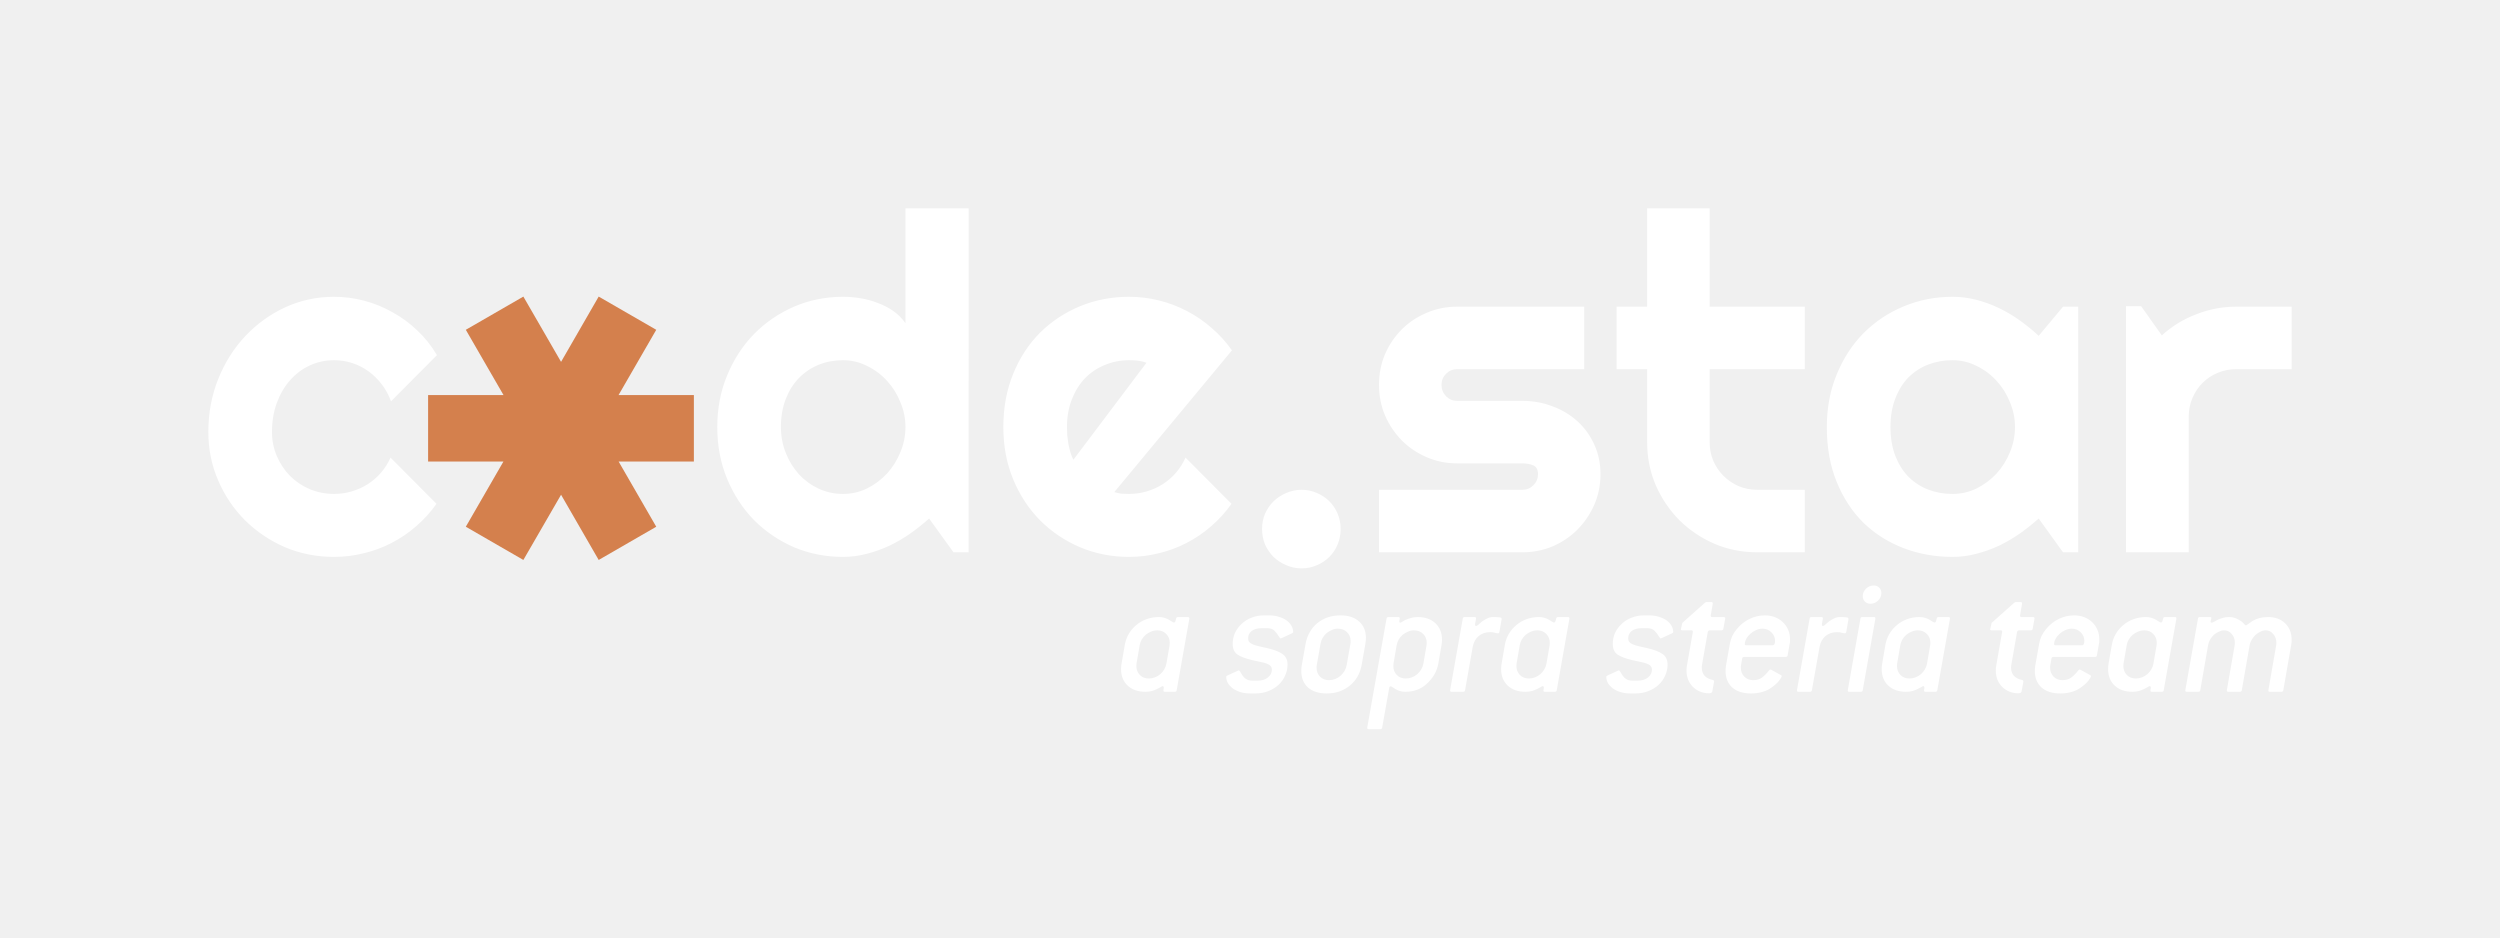
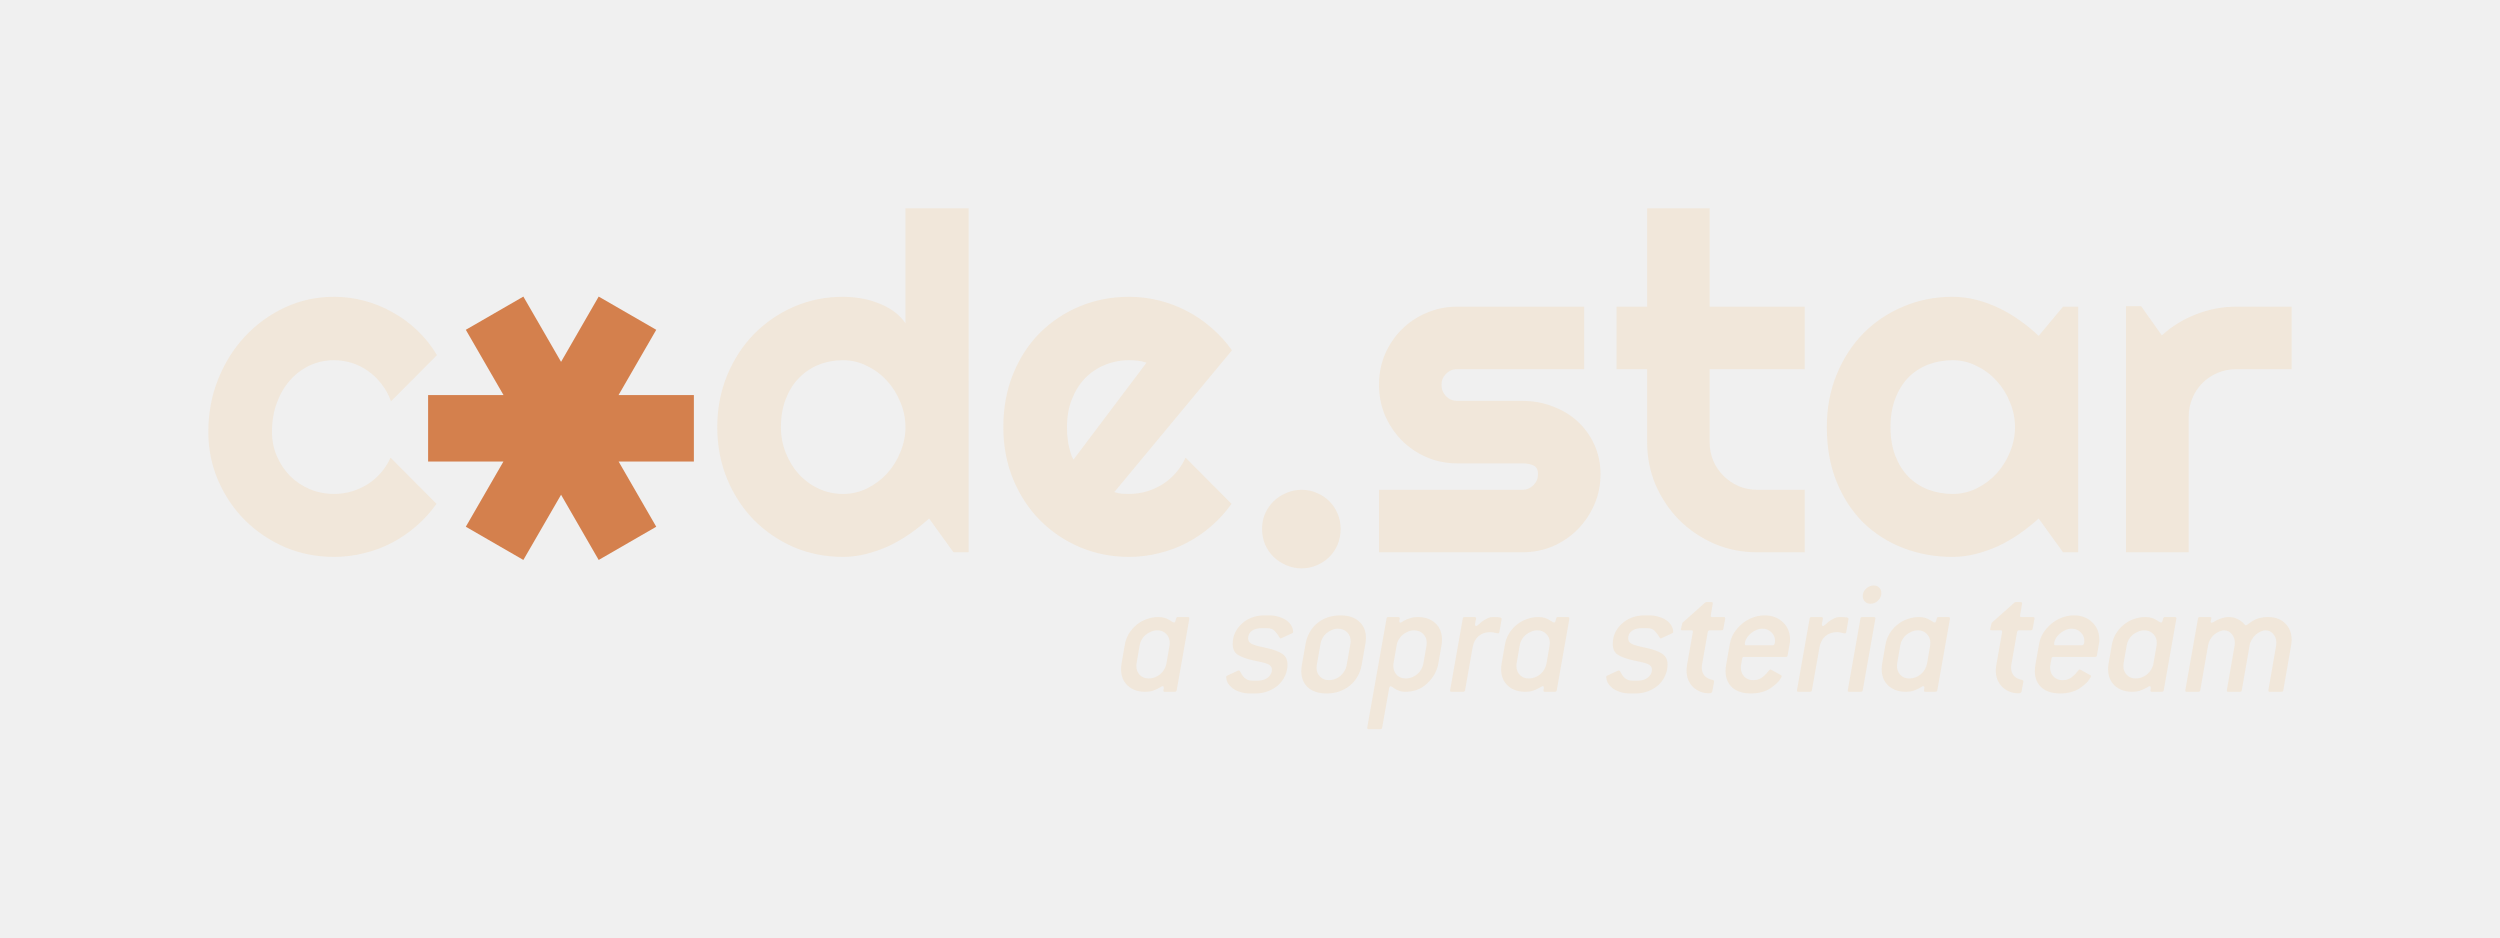
<svg xmlns="http://www.w3.org/2000/svg" width="1200" height="450" viewBox="-60 -60 120 45" style="background-color: #000000;">
-   <path id="codestar" fill="white" d="m-39.026-42.953-2.206 2.217q-.165-.463-.452-.827-.287-.375-.65-.629-.354-.253-.773-.386-.419-.132-.86-.132-.618 0-1.17.254-.54.253-.948.717-.397.452-.628 1.08-.232.63-.232 1.39 0 .618.232 1.158.231.54.628.949.408.408.949.64.551.23 1.169.23.441 0 .849-.12.408-.122.761-.342.364-.232.64-.552.286-.33.463-.728l2.206 2.217q-.42.596-.97 1.07-.541.474-1.18.805-.63.33-1.335.496-.695.177-1.434.177-1.246 0-2.35-.463-1.091-.475-1.918-1.29-.817-.817-1.29-1.909Q-50-38.023-50-39.269q0-1.356.474-2.537.474-1.18 1.29-2.05.828-.883 1.92-1.39 1.103-.508 2.349-.508.739 0 1.445.188.716.187 1.356.551.65.353 1.191.871.552.519.949 1.191zm25.52 9.463h-.727l-1.17-1.621q-.43.386-.915.728-.474.33-1.003.584-.53.243-1.092.386-.552.144-1.125.144-1.246 0-2.35-.463-1.091-.475-1.918-1.302-.817-.838-1.29-1.974-.475-1.147-.475-2.492 0-1.335.474-2.482.474-1.147 1.29-1.985.828-.838 1.92-1.313 1.103-.474 2.349-.474.397 0 .816.066.43.066.827.22.408.144.761.387.353.243.596.595V-50h3.033zm-3.032-6.01q0-.618-.243-1.192-.232-.584-.64-1.025-.408-.452-.96-.717-.54-.276-1.157-.276-.618 0-1.17.22-.54.221-.948.64-.397.408-.628 1.004-.232.596-.232 1.346 0 .65.232 1.235.231.584.628 1.025.408.442.949.695.551.254 1.169.254.617 0 1.158-.265.551-.275.96-.717.407-.452.639-1.025.243-.585.243-1.202zm10.025 3.12q.176.056.353.078.176.01.353.01.44 0 .849-.12.408-.122.761-.342.364-.232.64-.552.286-.33.463-.728l2.206 2.217q-.42.596-.97 1.07-.541.474-1.181.805-.629.33-1.334.496-.695.177-1.434.177-1.246 0-2.35-.463-1.091-.464-1.918-1.29-.817-.828-1.29-1.964-.475-1.147-.475-2.515 0-1.4.474-2.558t1.29-1.974q.828-.817 1.92-1.269 1.103-.452 2.349-.452.739 0 1.445.177.705.176 1.334.507.64.33 1.191.816.552.474.97 1.07zm1.544-6.209q-.21-.077-.42-.099-.198-.022-.418-.022-.618 0-1.17.232-.54.22-.948.64-.397.418-.628 1.014-.232.585-.232 1.324 0 .165.011.375.022.21.055.43.044.21.1.408.055.198.143.353zm9.32 7.974q0 .397-.144.75-.143.342-.397.596-.254.253-.596.397-.341.154-.739.154-.386 0-.738-.154-.342-.144-.607-.397-.254-.254-.408-.596-.143-.353-.143-.75 0-.386.143-.728.154-.341.408-.595.265-.254.607-.397.352-.155.738-.155.398 0 .74.155.341.143.595.397.254.254.397.595.143.342.143.728zm8.723 1.125H6.192v-3h6.882q.31 0 .53-.22.22-.22.22-.53 0-.32-.22-.419-.22-.099-.53-.099H9.942q-.783 0-1.467-.298-.684-.297-1.19-.805-.508-.518-.806-1.202-.287-.684-.287-1.467t.287-1.467q.298-.683.805-1.19.507-.508 1.191-.795.684-.298 1.467-.298h6.099v3H9.942q-.309 0-.53.22-.22.221-.22.53 0 .32.22.552.221.22.53.22h3.132q.772 0 1.456.265.684.254 1.191.717.508.463.805 1.114.298.65.298 1.422 0 .783-.298 1.467-.297.673-.805 1.191-.507.508-1.19.806-.685.286-1.457.286zm11.272 0q-1.092 0-2.052-.408-.96-.419-1.687-1.136-.717-.728-1.136-1.687-.408-.96-.408-2.052v-3.507h-1.467v-3h1.467V-50h3v4.72h4.566v3h-4.566v3.507q0 .475.176.894.177.408.486.717.308.308.727.496.42.176.894.176h2.283v3zm15.407 0h-.728l-1.169-1.621q-.43.386-.915.728-.474.33-1.004.584-.53.243-1.092.386-.551.144-1.125.144-1.246 0-2.349-.42-1.092-.418-1.919-1.212-.816-.806-1.29-1.964-.474-1.158-.474-2.635 0-1.38.474-2.526.474-1.158 1.29-1.985.827-.827 1.92-1.28 1.102-.463 2.348-.463.574 0 1.136.143.563.144 1.092.398.53.253 1.004.595.485.342.904.739l1.17-1.4h.727zM36.72-39.5q0-.618-.242-1.192-.232-.584-.64-1.025-.408-.452-.96-.717-.54-.276-1.158-.276-.617 0-1.169.21-.54.21-.948.617-.397.408-.629 1.015-.231.595-.231 1.368 0 .772.231 1.378.232.596.629 1.004.408.408.948.617.552.21 1.17.21.617 0 1.157-.265.552-.276.96-.717.408-.452.64-1.025.242-.585.242-1.202zm8.338 6.01h-3.01v-11.812h.727l.993 1.401q.728-.662 1.654-1.015.926-.364 1.919-.364h2.658v3h-2.658q-.474 0-.893.177-.42.176-.728.485-.309.309-.485.728-.177.419-.177.893z" />
+   <path id="codestar" fill="#f1e7da" d="m-39.026-42.953-2.206 2.217q-.165-.463-.452-.827-.287-.375-.65-.629-.354-.253-.773-.386-.419-.132-.86-.132-.618 0-1.17.254-.54.253-.948.717-.397.452-.628 1.08-.232.63-.232 1.39 0 .618.232 1.158.231.54.628.949.408.408.949.64.551.23 1.169.23.441 0 .849-.12.408-.122.761-.342.364-.232.64-.552.286-.33.463-.728l2.206 2.217q-.42.596-.97 1.07-.541.474-1.18.805-.63.33-1.335.496-.695.177-1.434.177-1.246 0-2.35-.463-1.091-.475-1.918-1.29-.817-.817-1.29-1.909Q-50-38.023-50-39.269q0-1.356.474-2.537.474-1.18 1.29-2.05.828-.883 1.92-1.39 1.103-.508 2.349-.508.739 0 1.445.188.716.187 1.356.551.65.353 1.191.871.552.519.949 1.191zm25.52 9.463h-.727l-1.17-1.621q-.43.386-.915.728-.474.33-1.003.584-.53.243-1.092.386-.552.144-1.125.144-1.246 0-2.35-.463-1.091-.475-1.918-1.302-.817-.838-1.29-1.974-.475-1.147-.475-2.492 0-1.335.474-2.482.474-1.147 1.29-1.985.828-.838 1.92-1.313 1.103-.474 2.349-.474.397 0 .816.066.43.066.827.22.408.144.761.387.353.243.596.595V-50h3.033zm-3.032-6.01q0-.618-.243-1.192-.232-.584-.64-1.025-.408-.452-.96-.717-.54-.276-1.157-.276-.618 0-1.17.22-.54.221-.948.64-.397.408-.628 1.004-.232.596-.232 1.346 0 .65.232 1.235.231.584.628 1.025.408.442.949.695.551.254 1.169.254.617 0 1.158-.265.551-.275.96-.717.407-.452.639-1.025.243-.585.243-1.202zm10.025 3.12q.176.056.353.078.176.01.353.01.44 0 .849-.12.408-.122.761-.342.364-.232.64-.552.286-.33.463-.728l2.206 2.217q-.42.596-.97 1.07-.541.474-1.181.805-.629.33-1.334.496-.695.177-1.434.177-1.246 0-2.35-.463-1.091-.464-1.918-1.29-.817-.828-1.29-1.964-.475-1.147-.475-2.515 0-1.4.474-2.558t1.29-1.974q.828-.817 1.92-1.269 1.103-.452 2.349-.452.739 0 1.445.177.705.176 1.334.507.64.33 1.191.816.552.474.97 1.07zm1.544-6.209q-.21-.077-.42-.099-.198-.022-.418-.022-.618 0-1.17.232-.54.22-.948.64-.397.418-.628 1.014-.232.585-.232 1.324 0 .165.011.375.022.21.055.43.044.21.1.408.055.198.143.353zm9.32 7.974q0 .397-.144.75-.143.342-.397.596-.254.253-.596.397-.341.154-.739.154-.386 0-.738-.154-.342-.144-.607-.397-.254-.254-.408-.596-.143-.353-.143-.75 0-.386.143-.728.154-.341.408-.595.265-.254.607-.397.352-.155.738-.155.398 0 .74.155.341.143.595.397.254.254.397.595.143.342.143.728zm8.723 1.125H6.192v-3h6.882q.31 0 .53-.22.22-.22.22-.53 0-.32-.22-.419-.22-.099-.53-.099H9.942q-.783 0-1.467-.298-.684-.297-1.19-.805-.508-.518-.806-1.202-.287-.684-.287-1.467t.287-1.467q.298-.683.805-1.19.507-.508 1.191-.795.684-.298 1.467-.298h6.099v3H9.942q-.309 0-.53.22-.22.221-.22.53 0 .32.22.552.221.22.53.22h3.132q.772 0 1.456.265.684.254 1.191.717.508.463.805 1.114.298.65.298 1.422 0 .783-.298 1.467-.297.673-.805 1.191-.507.508-1.19.806-.685.286-1.457.286zm11.272 0q-1.092 0-2.052-.408-.96-.419-1.687-1.136-.717-.728-1.136-1.687-.408-.96-.408-2.052v-3.507h-1.467v-3h1.467V-50h3v4.72h4.566v3h-4.566v3.507q0 .475.176.894.177.408.486.717.308.308.727.496.42.176.894.176h2.283v3zm15.407 0h-.728l-1.169-1.621q-.43.386-.915.728-.474.33-1.004.584-.53.243-1.092.386-.551.144-1.125.144-1.246 0-2.349-.42-1.092-.418-1.919-1.212-.816-.806-1.29-1.964-.474-1.158-.474-2.635 0-1.38.474-2.526.474-1.158 1.29-1.985.827-.827 1.92-1.28 1.102-.463 2.348-.463.574 0 1.136.143.563.144 1.092.398.53.253 1.004.595.485.342.904.739l1.17-1.4h.727zM36.72-39.5q0-.618-.242-1.192-.232-.584-.64-1.025-.408-.452-.96-.717-.54-.276-1.158-.276-.617 0-1.169.21-.54.21-.948.617-.397.408-.629 1.015-.231.595-.231 1.368 0 .772.231 1.378.232.596.629 1.004.408.408.948.617.552.21 1.17.21.617 0 1.157-.265.552-.276.96-.717.408-.452.64-1.025.242-.585.242-1.202zm8.338 6.01h-3.01v-11.812h.727l.993 1.401q.728-.662 1.654-1.015.926-.364 1.919-.364h2.658v3h-2.658q-.474 0-.893.177-.42.176-.728.485-.309.309-.485.728-.177.419-.177.893z" />
  <path id="star" fill="#d4804d" d="m-34.879-45.764-2.762 1.594 1.81 3.134h-3.62v3.189h3.616l-1.806 3.13 2.762 1.595 1.81-3.13 1.806 3.13 2.763-1.595-1.807-3.13h3.613v-3.19h-3.616l1.81-3.133-2.763-1.594-1.806 3.133z" />
-   <path id="tagline" fill="white" d="M-3.86-29.027q.007-.04.007-.12 0-.254-.167-.422-.167-.175-.43-.175-.16 0-.303.064-.136.055-.256.151-.111.096-.191.231-.072.128-.096.271l-.151.877q-.008.04-.008.12 0 .255.167.43.168.168.43.168.152 0 .296-.056.143-.056.255-.151.12-.104.191-.231.08-.136.104-.28zm.342 2.153q-.008.08-.095.08h-.479q-.063 0-.063-.056v-.024l.015-.096v-.023q0-.072-.055-.072-.032 0-.096.048-.064.04-.167.087-.096.048-.24.096-.143.04-.327.04-.526 0-.845-.295-.319-.295-.319-.797 0-.128.024-.264l.152-.877q.048-.295.191-.542.152-.255.367-.43.215-.184.486-.28.28-.103.582-.103.168 0 .287.04.128.04.216.095.087.048.143.088.056.04.096.04.048 0 .072-.088l.023-.095q.016-.04.024-.056.016-.024.064-.024h.479q.071 0 .071.064v.016zm4.434-3.588q.27 0 .478.072.215.064.367.175.151.112.23.256.08.143.08.295 0 .04-.055.063l-.502.232-.048.015q-.016 0-.048-.047-.12-.2-.24-.32-.119-.127-.366-.127h-.24q-.318 0-.494.136-.167.135-.167.343 0 .12.056.19.063.065.175.113.12.047.287.087.168.04.39.088.495.112.734.279.248.167.248.51 0 .287-.12.542-.112.248-.319.439-.2.183-.486.295-.28.112-.622.112h-.24q-.279 0-.494-.072-.215-.072-.367-.184-.143-.12-.223-.255-.072-.143-.072-.287 0-.04.056-.063l.503-.232q.015-.008.023-.008.008-.008.024-.008t.056.048q.056.088.104.176.056.08.12.143.071.056.159.096.088.032.223.032h.24q.302 0 .494-.152.191-.16.191-.367 0-.12-.064-.183-.056-.072-.175-.112-.112-.047-.287-.08-.176-.04-.399-.087-.486-.112-.725-.271-.232-.16-.232-.51 0-.287.112-.535.12-.247.319-.43.2-.192.47-.295.28-.112.606-.112zm3.906 1.356q.008-.032.008-.064v-.064q0-.255-.175-.423-.167-.167-.447-.167-.143 0-.279.064-.135.056-.255.151-.111.096-.191.232-.072.127-.096.27l-.183 1.037q-.008.04-.008.072v.056q0 .255.167.422.168.168.43.168.152 0 .296-.056.143-.056.255-.152.112-.103.191-.23.08-.136.104-.28zm.535 1.036q-.056.303-.2.55-.143.247-.366.43-.216.176-.503.28-.279.096-.606.096-.574 0-.9-.287-.32-.295-.32-.79 0-.135.024-.279l.184-1.036q.055-.303.199-.55.143-.256.359-.431.223-.183.502-.28.287-.095.614-.095.574 0 .893.295.327.287.327.782 0 .135-.024.279zm3.117-.957q.008-.04.008-.12 0-.254-.167-.422-.168-.175-.455-.175-.143 0-.279.064-.135.055-.255.151-.112.096-.191.231-.072.128-.096.271l-.151.877q-.008.04-.008.12 0 .255.167.43.167.168.43.168.152 0 .296-.056.143-.056.255-.151.12-.104.191-.231.08-.136.104-.28zm.566.877q-.048.272-.191.527-.144.247-.375.454-.406.375-1.028.375-.144 0-.263-.04-.112-.04-.2-.088-.08-.055-.143-.095-.056-.04-.096-.04-.048 0-.064.087l-.335 1.89q-.008.08-.095.08h-.558q-.064 0-.064-.056v-.024l.925-5.222q.008-.08.087-.08h.479q.071 0 .071.08l-.023.095v.024q0 .072.047.072.024 0 .088-.04.064-.048.168-.096.103-.047.247-.087.143-.048.335-.048.526 0 .845.295.319.295.319.797 0 .136-.024.263zm2.934-1.53q-.015.08-.063.08-.056 0-.152-.025-.088-.032-.231-.032-.335 0-.558.192-.215.183-.28.518l-.366 2.073q-.008.08-.096.08H9.67q-.064 0-.064-.056v-.024l.606-3.428q.008-.08.088-.08h.478q.072 0 .072.064v.016l-.048.255v.024q0 .071.056.071.032 0 .104-.063.072-.072.175-.152.112-.08.24-.143.135-.072.286-.072.232 0 .32.016.095.008.095.072v.016zm2.408.653q.008-.04.008-.12 0-.254-.167-.422-.168-.175-.43-.175-.16 0-.304.064-.135.055-.255.151-.111.096-.191.231-.072.128-.096.271l-.151.877q-.008.04-.008.12 0 .255.167.43.168.168.43.168.152 0 .296-.056.143-.056.255-.151.12-.104.191-.231.08-.136.104-.28zm.343 2.153q-.008.08-.095.08h-.479q-.064 0-.064-.056v-.024l.016-.096v-.023q0-.072-.055-.072-.032 0-.096.048-.064.04-.168.087-.095.048-.239.096-.143.04-.327.04-.526 0-.845-.295-.319-.295-.319-.797 0-.128.024-.264l.152-.877q.047-.295.191-.542.151-.255.367-.43.215-.184.486-.28.28-.103.582-.103.168 0 .287.04.128.04.215.095.088.048.144.088.056.04.096.04.047 0 .071-.088l.024-.095q.016-.04.024-.056.016-.024.064-.024h.478q.072 0 .072.064v.016zm4.433-3.588q.271 0 .479.072.215.064.367.175.151.112.23.256.08.143.08.295 0 .04-.055.063l-.503.232-.047.015q-.016 0-.048-.047-.12-.2-.24-.32-.12-.127-.366-.127h-.24q-.318 0-.494.136-.167.135-.167.343 0 .12.056.19.063.065.175.113.12.047.287.087.167.04.39.088.495.112.734.279.247.167.247.51 0 .287-.12.542-.11.248-.318.439-.2.183-.486.295-.28.112-.622.112h-.24q-.279 0-.494-.072-.215-.072-.367-.184-.143-.12-.223-.255-.072-.143-.072-.287 0-.04.056-.063l.502-.232q.016-.008.024-.008.008-.008.024-.008t.056.048q.056.088.104.176.056.08.12.143.071.056.159.096.087.032.223.032h.24q.302 0 .494-.152.19-.16.19-.367 0-.12-.063-.183-.056-.072-.175-.112-.112-.047-.287-.08-.176-.04-.399-.087-.486-.112-.726-.271-.23-.16-.23-.51 0-.287.11-.535.12-.247.32-.43.2-.192.47-.295.28-.112.606-.112zm3.564.638q-.008.08-.095.08h-.558q-.072 0-.096.08l-.28 1.594q-.007.04-.007.072v.056q0 .223.135.382.144.152.407.2.048.024.048.064v.016l-.088.478q-.024.08-.16.08-.223 0-.422-.08-.191-.08-.343-.223-.143-.144-.23-.343-.08-.207-.08-.455 0-.111.023-.247l.28-1.594v-.024q0-.056-.064-.056h-.439q-.072 0-.072-.048v-.016q.008-.008.008-.016l.064-.279 1.092-.973.056-.024h.247q.064 0 .064.056v.024l-.096.558v.024q0 .056.064.056h.558q.072 0 .072.064v.016zm2.368.797q.112 0 .112-.215 0-.24-.175-.407-.176-.175-.43-.175-.16 0-.312.072-.151.064-.27.175-.12.104-.192.24-.072.127-.072.255 0 .055.064.055zm.718.479q-.008.08-.096.08H23.72q-.088 0-.096.08l-.055.318q-.008.032-.008.064v.064q0 .247.167.422.167.168.43.168.312 0 .527-.216.135-.127.191-.207.064-.088.104-.088.016 0 .048.016l.462.256q.032.016.032.04 0 .063-.136.239-.135.167-.43.366-.16.104-.399.168-.231.064-.51.064-.574 0-.901-.287-.319-.295-.319-.79 0-.135.024-.279l.183-1.036q.032-.176.112-.36.088-.183.223-.342.263-.319.614-.486.351-.168.726-.168.27 0 .494.088.223.088.383.247.16.152.247.359.088.207.088.446v.112q0 .048-.016.104zm2.815-1.132q-.016.08-.064.08-.056 0-.152-.025-.087-.032-.23-.032-.336 0-.559.192-.215.183-.279.518l-.367 2.073q-.008.08-.095.08h-.559q-.063 0-.063-.056v-.024l.606-3.428q.008-.08.087-.08h.479q.071 0 .071.064v.016l-.047.255v.024q0 .071.055.071.032 0 .104-.063.072-.072.175-.152.112-.08.24-.143.135-.072.287-.072.23 0 .319.016.095.008.095.072v.016zm.789 2.806q-.008.08-.096.08h-.558q-.064 0-.064-.056v-.024l.606-3.428q.008-.08.088-.08h.558q.072 0 .072.064v.016zm.893-4.656q0 .207-.16.359-.15.151-.366.151-.16 0-.263-.104-.104-.103-.104-.263 0-.207.16-.359.159-.151.366-.151.168 0 .263.104.104.095.104.263zm2.344 2.503q.008-.04.008-.12 0-.254-.167-.422-.168-.175-.43-.175-.16 0-.304.064-.135.055-.255.151-.112.096-.191.231-.072.128-.096.271l-.151.877q-.008.04-.008.12 0 .255.167.43.167.168.43.168.152 0 .296-.056.143-.056.255-.151.12-.104.191-.231.08-.136.104-.28zm.343 2.153q-.008.08-.096.08h-.478q-.064 0-.064-.056v-.024l.016-.096v-.023q0-.072-.056-.072-.032 0-.095.048-.064.04-.168.087-.096.048-.239.096-.144.04-.327.04-.526 0-.845-.295-.319-.295-.319-.797 0-.128.024-.264l.151-.877q.048-.295.192-.542.151-.255.367-.43.215-.184.486-.28.279-.103.582-.103.167 0 .287.04.128.04.215.095.088.048.144.088.056.04.095.04.048 0 .072-.088l.024-.095q.016-.04.024-.056.016-.024.064-.024h.478q.072 0 .072.064v.016zm4.577-2.95q-.008.08-.096.08h-.558q-.072 0-.096.08l-.279 1.594q-.008.04-.008.072v.056q0 .223.136.382.143.152.406.2.048.024.048.064v.016l-.088.478q-.023.08-.159.08-.223 0-.423-.08-.191-.08-.342-.223-.144-.144-.232-.343-.08-.207-.08-.455 0-.111.024-.247l.28-1.594v-.024q0-.056-.064-.056h-.439q-.072 0-.072-.048v-.016q.008-.008.008-.016l.064-.279 1.093-.973.055-.024h.248q.063 0 .063.056v.024l-.095.558v.024q0 .056.063.056h.559q.071 0 .071.064v.016zm2.368.797q.111 0 .111-.215 0-.24-.175-.407-.175-.175-.43-.175-.16 0-.312.072-.151.064-.27.175-.12.104-.192.24-.072.127-.072.255 0 .055.064.055zm.717.479q-.008.08-.095.08h-1.994q-.087 0-.095.08l-.056.318q-.008.032-.008.064v.064q0 .247.167.422.168.168.43.168.312 0 .527-.216.136-.127.191-.207.064-.088.104-.088.016 0 .048.016l.462.256q.032.016.032.04 0 .063-.135.239-.136.167-.43.366-.16.104-.4.168-.23.064-.51.064-.574 0-.9-.287-.32-.295-.32-.79 0-.135.024-.279l.184-1.036q.031-.176.111-.36.088-.183.223-.342.264-.319.614-.486.351-.168.726-.168.271 0 .494.088.224.088.383.247.16.152.247.359.088.207.088.446v.112q0 .048-.016.104zm2.863-.479q.008-.04.008-.12 0-.254-.168-.422-.167-.175-.43-.175-.16 0-.303.064-.136.055-.255.151-.112.096-.192.231-.072.128-.095.271l-.152.877q-.008.04-.008.12 0 .255.168.43.167.168.43.168.152 0 .295-.056.144-.056.255-.151.12-.104.192-.231.08-.136.103-.28zm.343 2.153q-.008.08-.096.08h-.478q-.064 0-.064-.056v-.024l.016-.096v-.023q0-.072-.056-.072-.032 0-.096.048-.064.04-.167.087-.096.048-.24.096-.143.04-.326.04-.527 0-.846-.295-.318-.295-.318-.797 0-.128.023-.264l.152-.877q.048-.295.191-.542.152-.255.367-.43.215-.184.486-.28.28-.103.582-.103.168 0 .288.04.127.04.215.095.088.048.143.088.056.04.096.04.048 0 .072-.088l.024-.095q.016-.04.024-.056.016-.024.063-.024h.479q.072 0 .072.064v.016zm5.74 0q-.008.08-.095.08h-.558q-.064 0-.064-.056v-.024l.374-2.153q.008-.04.008-.12 0-.254-.151-.422-.144-.175-.367-.175-.12 0-.247.064-.12.055-.231.151-.104.096-.184.231-.08.128-.103.271l-.375 2.153q-.008.08-.096.08h-.558q-.064 0-.064-.056v-.024l.375-2.153q.008-.04.008-.12 0-.254-.151-.422-.144-.175-.367-.175-.12 0-.247.064-.128.055-.24.151-.103.096-.183.231-.072.128-.096.271l-.374 2.153q-.008.08-.096.08h-.558q-.064 0-.064-.056v-.024l.606-3.428q.008-.08.088-.08h.478q.08 0 .08.048 0 .008-.008.016v.016l-.024.103q0 .016-.008.024v.008q0 .056.048.056.04 0 .111-.04.072-.048.168-.095.104-.048.24-.088.135-.048.294-.048.215 0 .359.064.151.064.247.135.096.072.144.136.055.064.08.064.031 0 .103-.056.08-.064.215-.152.311-.191.742-.191.526 0 .829.303.311.303.311.79 0 .135-.024.262z" />
+   <path id="tagline" fill="#f1e7da" d="M-3.86-29.027q.007-.04.007-.12 0-.254-.167-.422-.167-.175-.43-.175-.16 0-.303.064-.136.055-.256.151-.111.096-.191.231-.072.128-.096.271l-.151.877q-.008.04-.008.12 0 .255.167.43.168.168.43.168.152 0 .296-.056.143-.056.255-.151.12-.104.191-.231.08-.136.104-.28zm.342 2.153q-.008.08-.095.08h-.479q-.063 0-.063-.056v-.024l.015-.096v-.023q0-.072-.055-.072-.032 0-.096.048-.064.04-.167.087-.096.048-.24.096-.143.04-.327.04-.526 0-.845-.295-.319-.295-.319-.797 0-.128.024-.264l.152-.877q.048-.295.191-.542.152-.255.367-.43.215-.184.486-.28.28-.103.582-.103.168 0 .287.04.128.04.216.095.087.048.143.088.056.04.096.04.048 0 .072-.088l.023-.095q.016-.04.024-.056.016-.024.064-.024h.479q.071 0 .071.064v.016zm4.434-3.588q.27 0 .478.072.215.064.367.175.151.112.23.256.08.143.08.295 0 .04-.055.063l-.502.232-.048.015q-.016 0-.048-.047-.12-.2-.24-.32-.119-.127-.366-.127h-.24q-.318 0-.494.136-.167.135-.167.343 0 .12.056.19.063.065.175.113.12.047.287.087.168.04.39.088.495.112.734.279.248.167.248.51 0 .287-.12.542-.112.248-.319.439-.2.183-.486.295-.28.112-.622.112h-.24q-.279 0-.494-.072-.215-.072-.367-.184-.143-.12-.223-.255-.072-.143-.072-.287 0-.04.056-.063l.503-.232q.015-.008.023-.008.008-.008.024-.008t.056.048q.056.088.104.176.056.08.12.143.071.056.159.096.088.032.223.032h.24q.302 0 .494-.152.191-.16.191-.367 0-.12-.064-.183-.056-.072-.175-.112-.112-.047-.287-.08-.176-.04-.399-.087-.486-.112-.725-.271-.232-.16-.232-.51 0-.287.112-.535.12-.247.319-.43.2-.192.47-.295.28-.112.606-.112zm3.906 1.356q.008-.032.008-.064v-.064q0-.255-.175-.423-.167-.167-.447-.167-.143 0-.279.064-.135.056-.255.151-.111.096-.191.232-.072.127-.096.27l-.183 1.037q-.008.04-.008.072v.056q0 .255.167.422.168.168.43.168.152 0 .296-.056.143-.056.255-.152.112-.103.191-.23.08-.136.104-.28zm.535 1.036q-.056.303-.2.55-.143.247-.366.43-.216.176-.503.28-.279.096-.606.096-.574 0-.9-.287-.32-.295-.32-.79 0-.135.024-.279l.184-1.036q.055-.303.199-.55.143-.256.359-.431.223-.183.502-.28.287-.095.614-.095.574 0 .893.295.327.287.327.782 0 .135-.024.279zm3.117-.957q.008-.04.008-.12 0-.254-.167-.422-.168-.175-.455-.175-.143 0-.279.064-.135.055-.255.151-.112.096-.191.231-.072.128-.096.271l-.151.877q-.008.04-.008.12 0 .255.167.43.167.168.43.168.152 0 .296-.056.143-.056.255-.151.12-.104.191-.231.08-.136.104-.28zm.566.877q-.048.272-.191.527-.144.247-.375.454-.406.375-1.028.375-.144 0-.263-.04-.112-.04-.2-.088-.08-.055-.143-.095-.056-.04-.096-.04-.048 0-.064.087l-.335 1.89q-.008.08-.095.08h-.558q-.064 0-.064-.056v-.024l.925-5.222q.008-.08.087-.08h.479q.071 0 .071.08l-.023.095v.024q0 .072.047.072.024 0 .088-.04.064-.048.168-.096.103-.047.247-.087.143-.048.335-.048.526 0 .845.295.319.295.319.797 0 .136-.024.263zm2.934-1.53q-.015.08-.063.08-.056 0-.152-.025-.088-.032-.231-.032-.335 0-.558.192-.215.183-.28.518l-.366 2.073q-.008.08-.096.08H9.67q-.064 0-.064-.056v-.024l.606-3.428q.008-.08.088-.08h.478q.072 0 .072.064v.016l-.048.255v.024q0 .071.056.071.032 0 .104-.063.072-.072.175-.152.112-.08.24-.143.135-.072.286-.072.232 0 .32.016.095.008.095.072v.016zm2.408.653q.008-.04.008-.12 0-.254-.167-.422-.168-.175-.43-.175-.16 0-.304.064-.135.055-.255.151-.111.096-.191.231-.072.128-.096.271l-.151.877q-.008.04-.008.12 0 .255.167.43.168.168.43.168.152 0 .296-.056.143-.056.255-.151.12-.104.191-.231.08-.136.104-.28zm.343 2.153q-.008.08-.095.08h-.479q-.064 0-.064-.056v-.024l.016-.096v-.023q0-.072-.055-.072-.032 0-.096.048-.064.04-.168.087-.095.048-.239.096-.143.04-.327.04-.526 0-.845-.295-.319-.295-.319-.797 0-.128.024-.264l.152-.877q.047-.295.191-.542.151-.255.367-.43.215-.184.486-.28.28-.103.582-.103.168 0 .287.04.128.04.215.095.088.048.144.088.056.04.096.04.047 0 .071-.088l.024-.095q.016-.04.024-.056.016-.024.064-.024h.478q.072 0 .072.064v.016zm4.433-3.588q.271 0 .479.072.215.064.367.175.151.112.23.256.08.143.08.295 0 .04-.055.063l-.503.232-.047.015q-.016 0-.048-.047-.12-.2-.24-.32-.12-.127-.366-.127h-.24q-.318 0-.494.136-.167.135-.167.343 0 .12.056.19.063.065.175.113.12.047.287.087.167.04.39.088.495.112.734.279.247.167.247.51 0 .287-.12.542-.11.248-.318.439-.2.183-.486.295-.28.112-.622.112h-.24q-.279 0-.494-.072-.215-.072-.367-.184-.143-.12-.223-.255-.072-.143-.072-.287 0-.04.056-.063l.502-.232q.016-.008.024-.008.008-.008.024-.008t.056.048q.056.088.104.176.056.08.12.143.071.056.159.096.087.032.223.032h.24q.302 0 .494-.152.19-.16.19-.367 0-.12-.063-.183-.056-.072-.175-.112-.112-.047-.287-.08-.176-.04-.399-.087-.486-.112-.726-.271-.23-.16-.23-.51 0-.287.11-.535.12-.247.32-.43.2-.192.47-.295.28-.112.606-.112zm3.564.638q-.008.08-.095.08h-.558q-.072 0-.096.08l-.28 1.594q-.007.04-.007.072v.056q0 .223.135.382.144.152.407.2.048.024.048.064v.016l-.088.478q-.024.08-.16.08-.223 0-.422-.08-.191-.08-.343-.223-.143-.144-.23-.343-.08-.207-.08-.455 0-.111.023-.247l.28-1.594v-.024q0-.056-.064-.056h-.439q-.072 0-.072-.048v-.016q.008-.008.008-.016l.064-.279 1.092-.973.056-.024h.247q.064 0 .064.056v.024l-.096.558v.024q0 .056.064.056h.558q.072 0 .072.064v.016zm2.368.797q.112 0 .112-.215 0-.24-.175-.407-.176-.175-.43-.175-.16 0-.312.072-.151.064-.27.175-.12.104-.192.24-.072.127-.072.255 0 .055.064.055zm.718.479q-.008.08-.096.08H23.72q-.088 0-.096.08l-.055.318q-.008.032-.008.064v.064q0 .247.167.422.167.168.43.168.312 0 .527-.216.135-.127.191-.207.064-.088.104-.088.016 0 .048.016l.462.256q.032.016.032.04 0 .063-.136.239-.135.167-.43.366-.16.104-.399.168-.231.064-.51.064-.574 0-.901-.287-.319-.295-.319-.79 0-.135.024-.279l.183-1.036q.032-.176.112-.36.088-.183.223-.342.263-.319.614-.486.351-.168.726-.168.27 0 .494.088.223.088.383.247.16.152.247.359.088.207.088.446v.112q0 .048-.016.104zm2.815-1.132q-.016.08-.064.08-.056 0-.152-.025-.087-.032-.23-.032-.336 0-.559.192-.215.183-.279.518l-.367 2.073q-.008.08-.095.08h-.559q-.063 0-.063-.056v-.024l.606-3.428q.008-.08.087-.08h.479q.071 0 .071.064v.016l-.047.255v.024q0 .071.055.071.032 0 .104-.063.072-.072.175-.152.112-.08.24-.143.135-.072.287-.072.23 0 .319.016.095.008.095.072v.016zm.789 2.806q-.008.08-.096.08h-.558q-.064 0-.064-.056v-.024l.606-3.428q.008-.08.088-.08h.558q.072 0 .072.064v.016zm.893-4.656q0 .207-.16.359-.15.151-.366.151-.16 0-.263-.104-.104-.103-.104-.263 0-.207.16-.359.159-.151.366-.151.168 0 .263.104.104.095.104.263zm2.344 2.503q.008-.04.008-.12 0-.254-.167-.422-.168-.175-.43-.175-.16 0-.304.064-.135.055-.255.151-.112.096-.191.231-.072.128-.096.271l-.151.877q-.008.04-.008.12 0 .255.167.43.167.168.43.168.152 0 .296-.056.143-.056.255-.151.12-.104.191-.231.08-.136.104-.28zm.343 2.153q-.008.08-.096.08h-.478q-.064 0-.064-.056v-.024l.016-.096v-.023q0-.072-.056-.072-.032 0-.095.048-.064.04-.168.087-.096.048-.239.096-.144.04-.327.04-.526 0-.845-.295-.319-.295-.319-.797 0-.128.024-.264l.151-.877q.048-.295.192-.542.151-.255.367-.43.215-.184.486-.28.279-.103.582-.103.167 0 .287.04.128.04.215.095.088.048.144.088.056.04.095.04.048 0 .072-.088l.024-.095q.016-.04.024-.056.016-.024.064-.024h.478q.072 0 .072.064v.016zm4.577-2.95q-.008.08-.096.08h-.558q-.072 0-.096.08l-.279 1.594q-.008.04-.008.072v.056q0 .223.136.382.143.152.406.2.048.024.048.064v.016l-.088.478q-.023.08-.159.08-.223 0-.423-.08-.191-.08-.342-.223-.144-.144-.232-.343-.08-.207-.08-.455 0-.111.024-.247l.28-1.594v-.024q0-.056-.064-.056h-.439q-.072 0-.072-.048v-.016q.008-.008.008-.016l.064-.279 1.093-.973.055-.024h.248q.063 0 .063.056v.024l-.095.558v.024q0 .056.063.056h.559q.071 0 .071.064v.016zm2.368.797q.111 0 .111-.215 0-.24-.175-.407-.175-.175-.43-.175-.16 0-.312.072-.151.064-.27.175-.12.104-.192.24-.072.127-.072.255 0 .055.064.055zm.717.479q-.008.08-.095.08h-1.994q-.087 0-.095.08l-.056.318q-.008.032-.008.064v.064q0 .247.167.422.168.168.43.168.312 0 .527-.216.136-.127.191-.207.064-.088.104-.088.016 0 .048.016l.462.256q.032.016.032.04 0 .063-.135.239-.136.167-.43.366-.16.104-.4.168-.23.064-.51.064-.574 0-.9-.287-.32-.295-.32-.79 0-.135.024-.279l.184-1.036q.031-.176.111-.36.088-.183.223-.342.264-.319.614-.486.351-.168.726-.168.271 0 .494.088.224.088.383.247.16.152.247.359.088.207.088.446v.112q0 .048-.016.104zm2.863-.479q.008-.04.008-.12 0-.254-.168-.422-.167-.175-.43-.175-.16 0-.303.064-.136.055-.255.151-.112.096-.192.231-.072.128-.095.271l-.152.877q-.008.04-.008.12 0 .255.168.43.167.168.43.168.152 0 .295-.056.144-.056.255-.151.12-.104.192-.231.08-.136.103-.28zm.343 2.153q-.008.08-.096.08h-.478q-.064 0-.064-.056v-.024l.016-.096v-.023q0-.072-.056-.072-.032 0-.096.048-.064.04-.167.087-.096.048-.24.096-.143.04-.326.04-.527 0-.846-.295-.318-.295-.318-.797 0-.128.023-.264l.152-.877q.048-.295.191-.542.152-.255.367-.43.215-.184.486-.28.28-.103.582-.103.168 0 .288.04.127.04.215.095.088.048.143.088.056.04.096.04.048 0 .072-.088l.024-.095q.016-.04.024-.056.016-.024.063-.024h.479q.072 0 .072.064v.016zm5.74 0q-.008.08-.095.08h-.558q-.064 0-.064-.056v-.024l.374-2.153q.008-.04.008-.12 0-.254-.151-.422-.144-.175-.367-.175-.12 0-.247.064-.12.055-.231.151-.104.096-.184.231-.08.128-.103.271l-.375 2.153q-.008.08-.096.08h-.558q-.064 0-.064-.056v-.024l.375-2.153q.008-.04.008-.12 0-.254-.151-.422-.144-.175-.367-.175-.12 0-.247.064-.128.055-.24.151-.103.096-.183.231-.072.128-.096.271l-.374 2.153q-.008.08-.096.08h-.558q-.064 0-.064-.056v-.024l.606-3.428q.008-.08.088-.08h.478q.08 0 .08.048 0 .008-.008.016v.016l-.024.103q0 .016-.008.024v.008q0 .056.048.056.04 0 .111-.04.072-.048.168-.095.104-.048.24-.088.135-.048.294-.048.215 0 .359.064.151.064.247.135.096.072.144.136.055.064.08.064.031 0 .103-.056.08-.064.215-.152.311-.191.742-.191.526 0 .829.303.311.303.311.79 0 .135-.024.262z" />
</svg>
